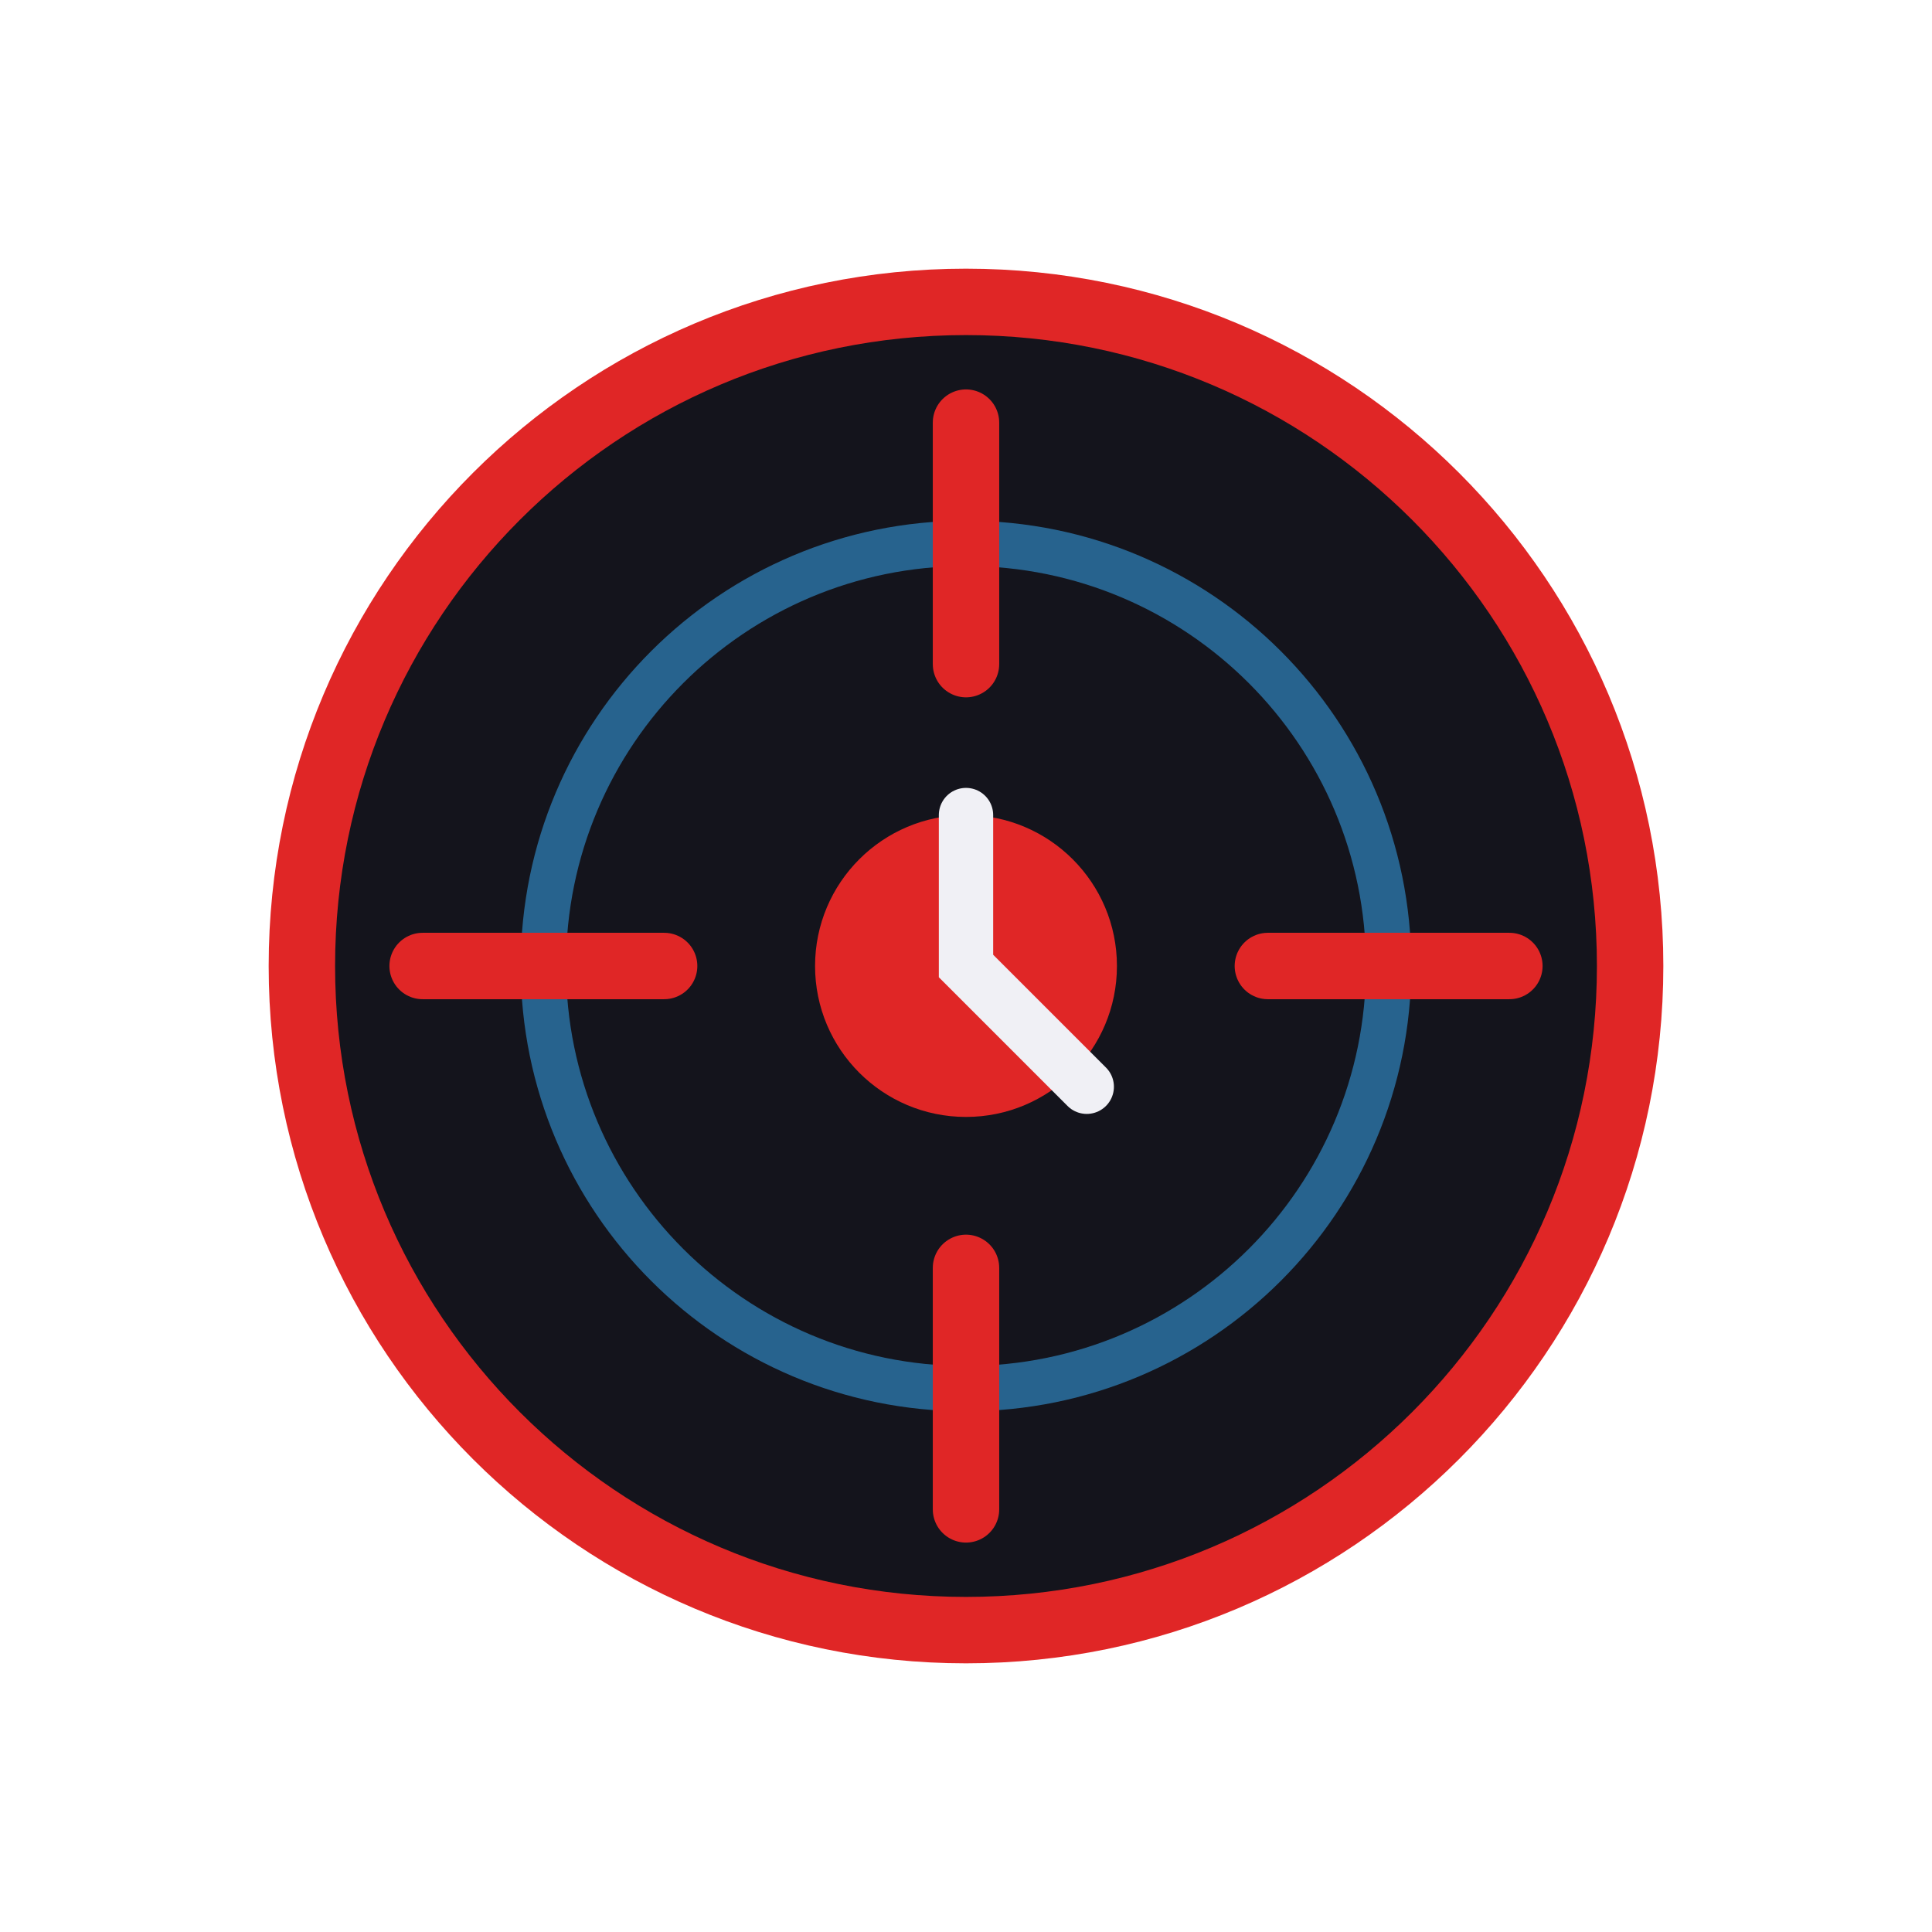
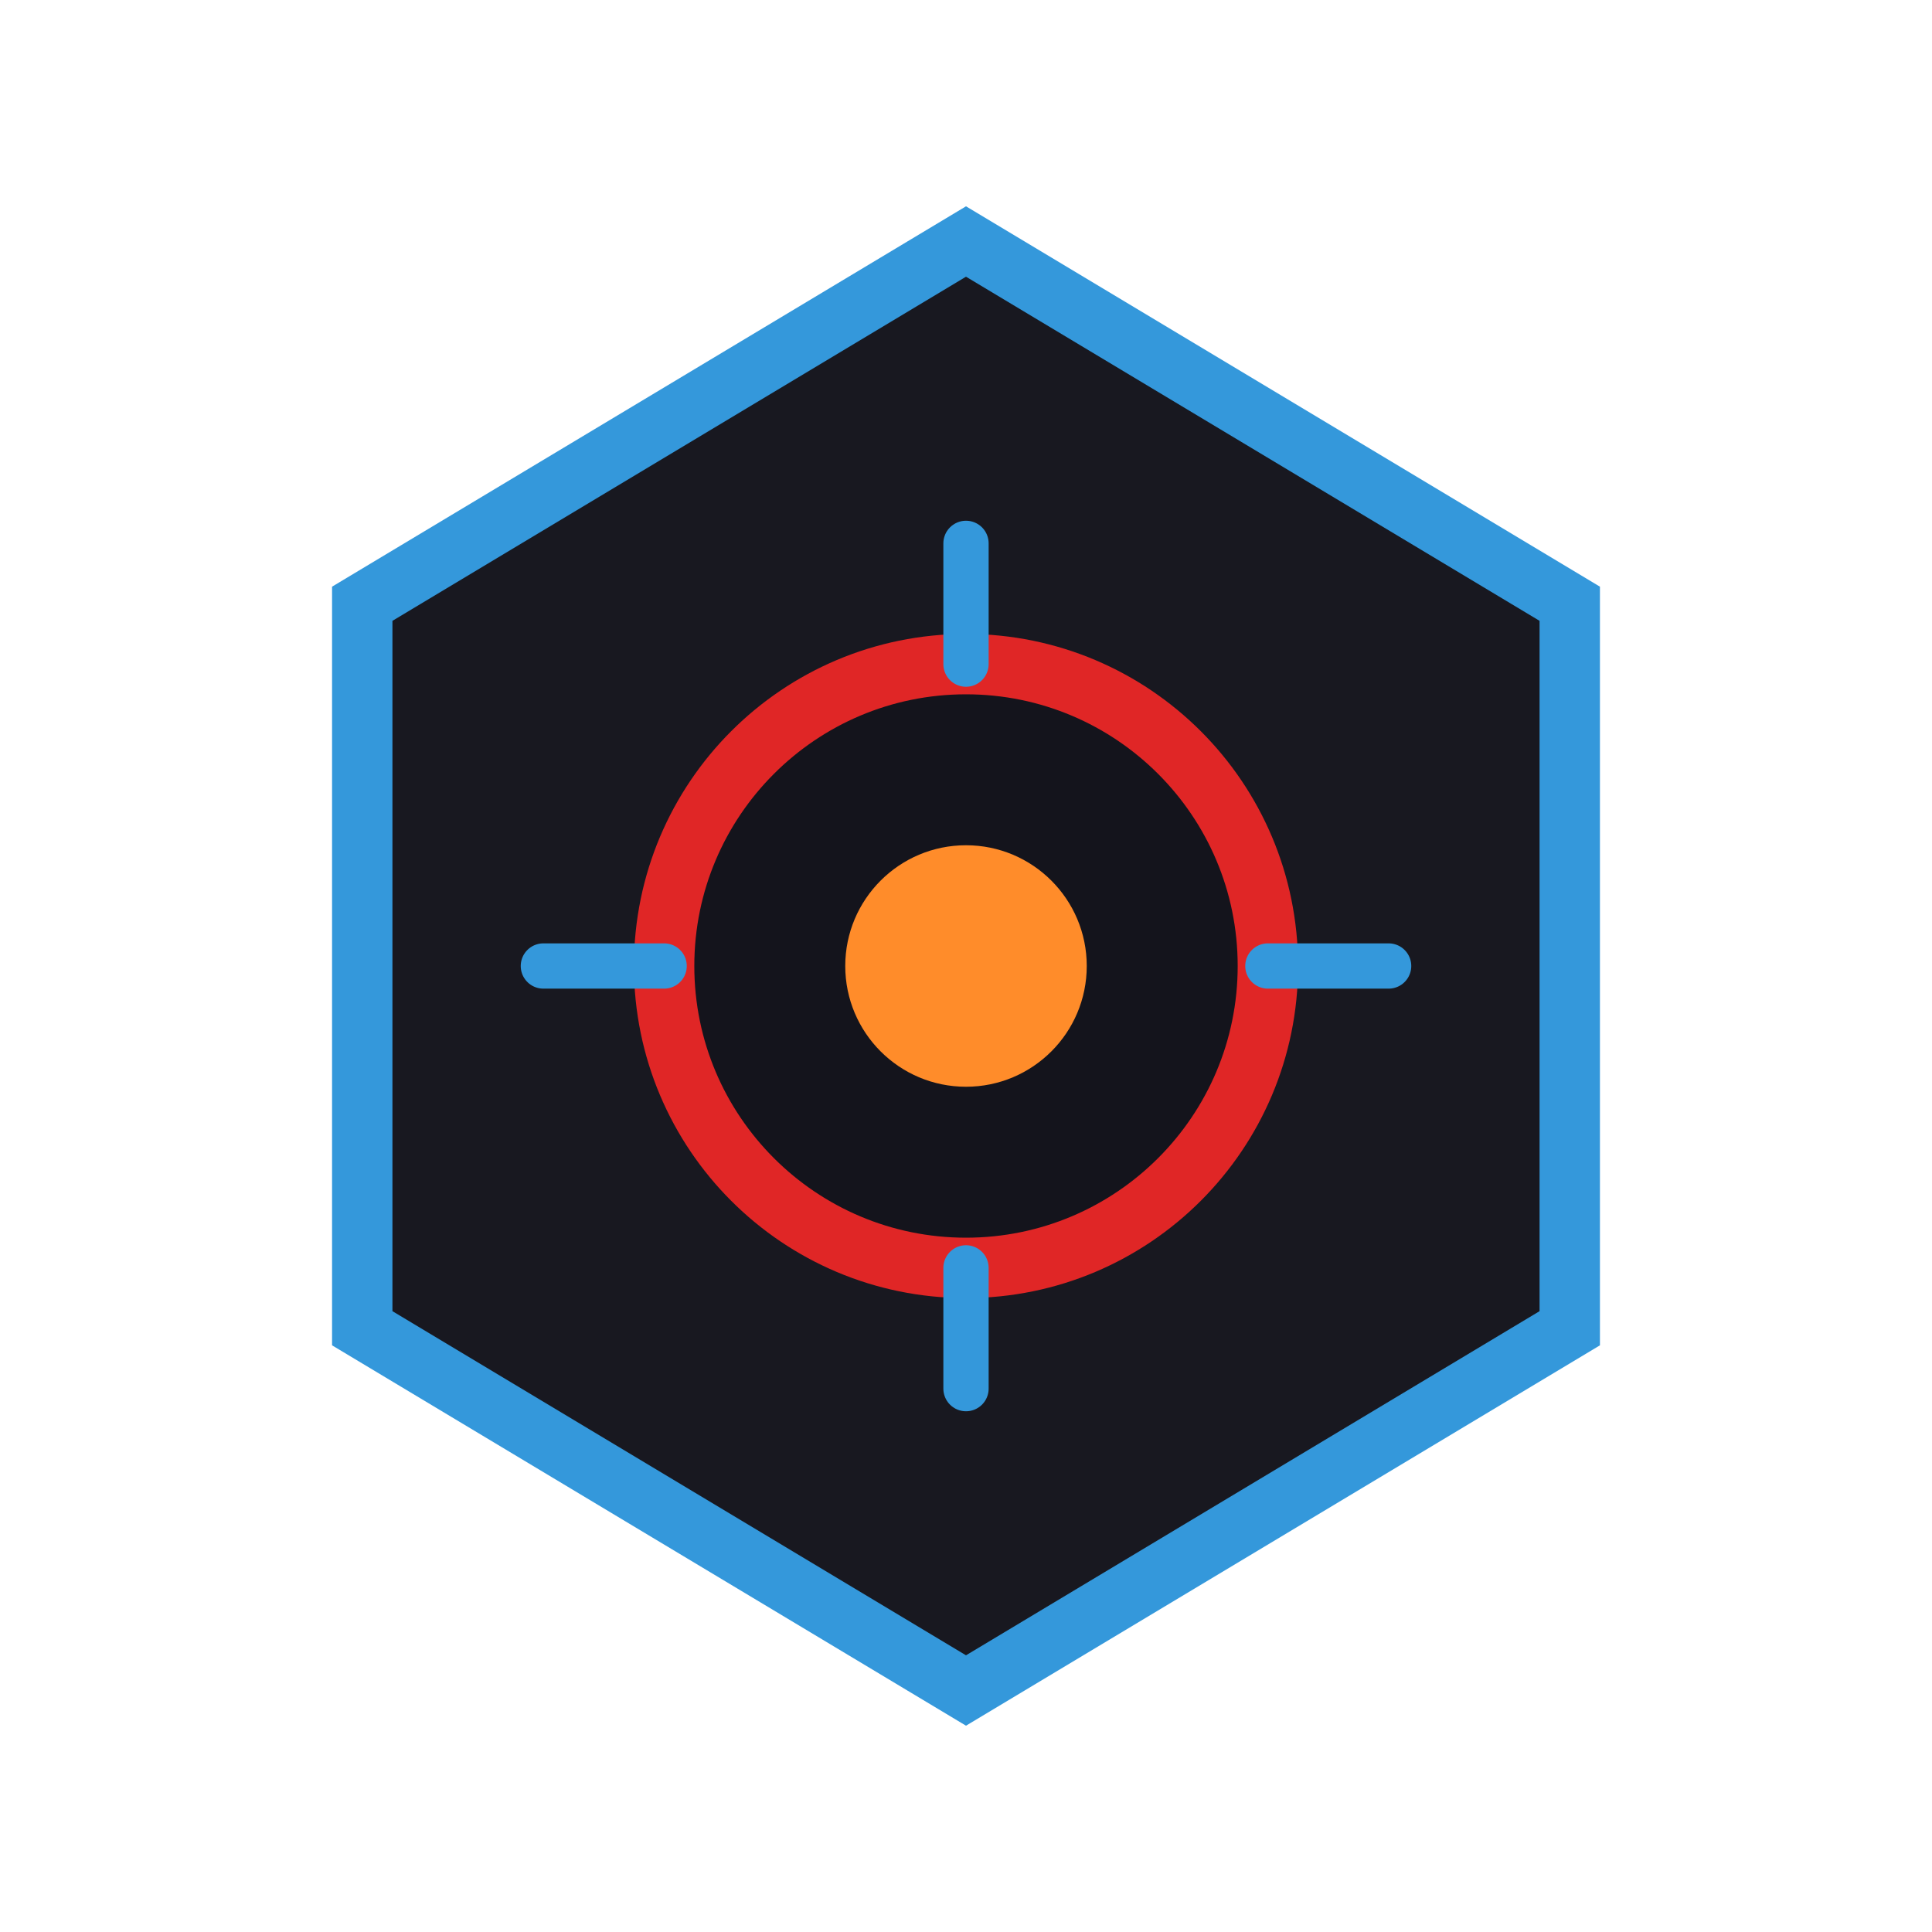
- <svg xmlns="http://www.w3.org/2000/svg" viewBox="0 0 64 64" fill="none" stroke="#e02626" stroke-width="2.2" stroke-linecap="round">
-   <circle cx="32" cy="32" r="22" fill="#14141c" />
-   <circle cx="32" cy="32" r="14" fill="none" stroke="#3498db" stroke-width="1.5" opacity="0.6" />
-   <path d="M32 14 L32 22 M32 42 L32 50 M14 32 L22 32 M42 32 L50 32" />
-   <circle cx="32" cy="32" r="5" fill="#e02626" stroke="none" />
-   <path d="M32 27 L32 32 L36 36" stroke="#f0f0f5" stroke-width="1.8" />
+ <svg xmlns="http://www.w3.org/2000/svg" viewBox="0 0 64 64" fill="none">
+   <path d="M32 8 L52 20 L52 44 L32 56 L12 44 L12 20 Z" fill="#181820" stroke="#3498db" stroke-width="2" />
+   <circle cx="32" cy="32" r="10" fill="#14141c" stroke="#e02626" stroke-width="2" />
+   <circle cx="32" cy="32" r="4" fill="#ff8c2a" />
+   <path d="M32 22v-4M32 46v-4M22 32h-4M46 32h-4" stroke="#3498db" stroke-width="1.5" stroke-linecap="round" />
</svg>
